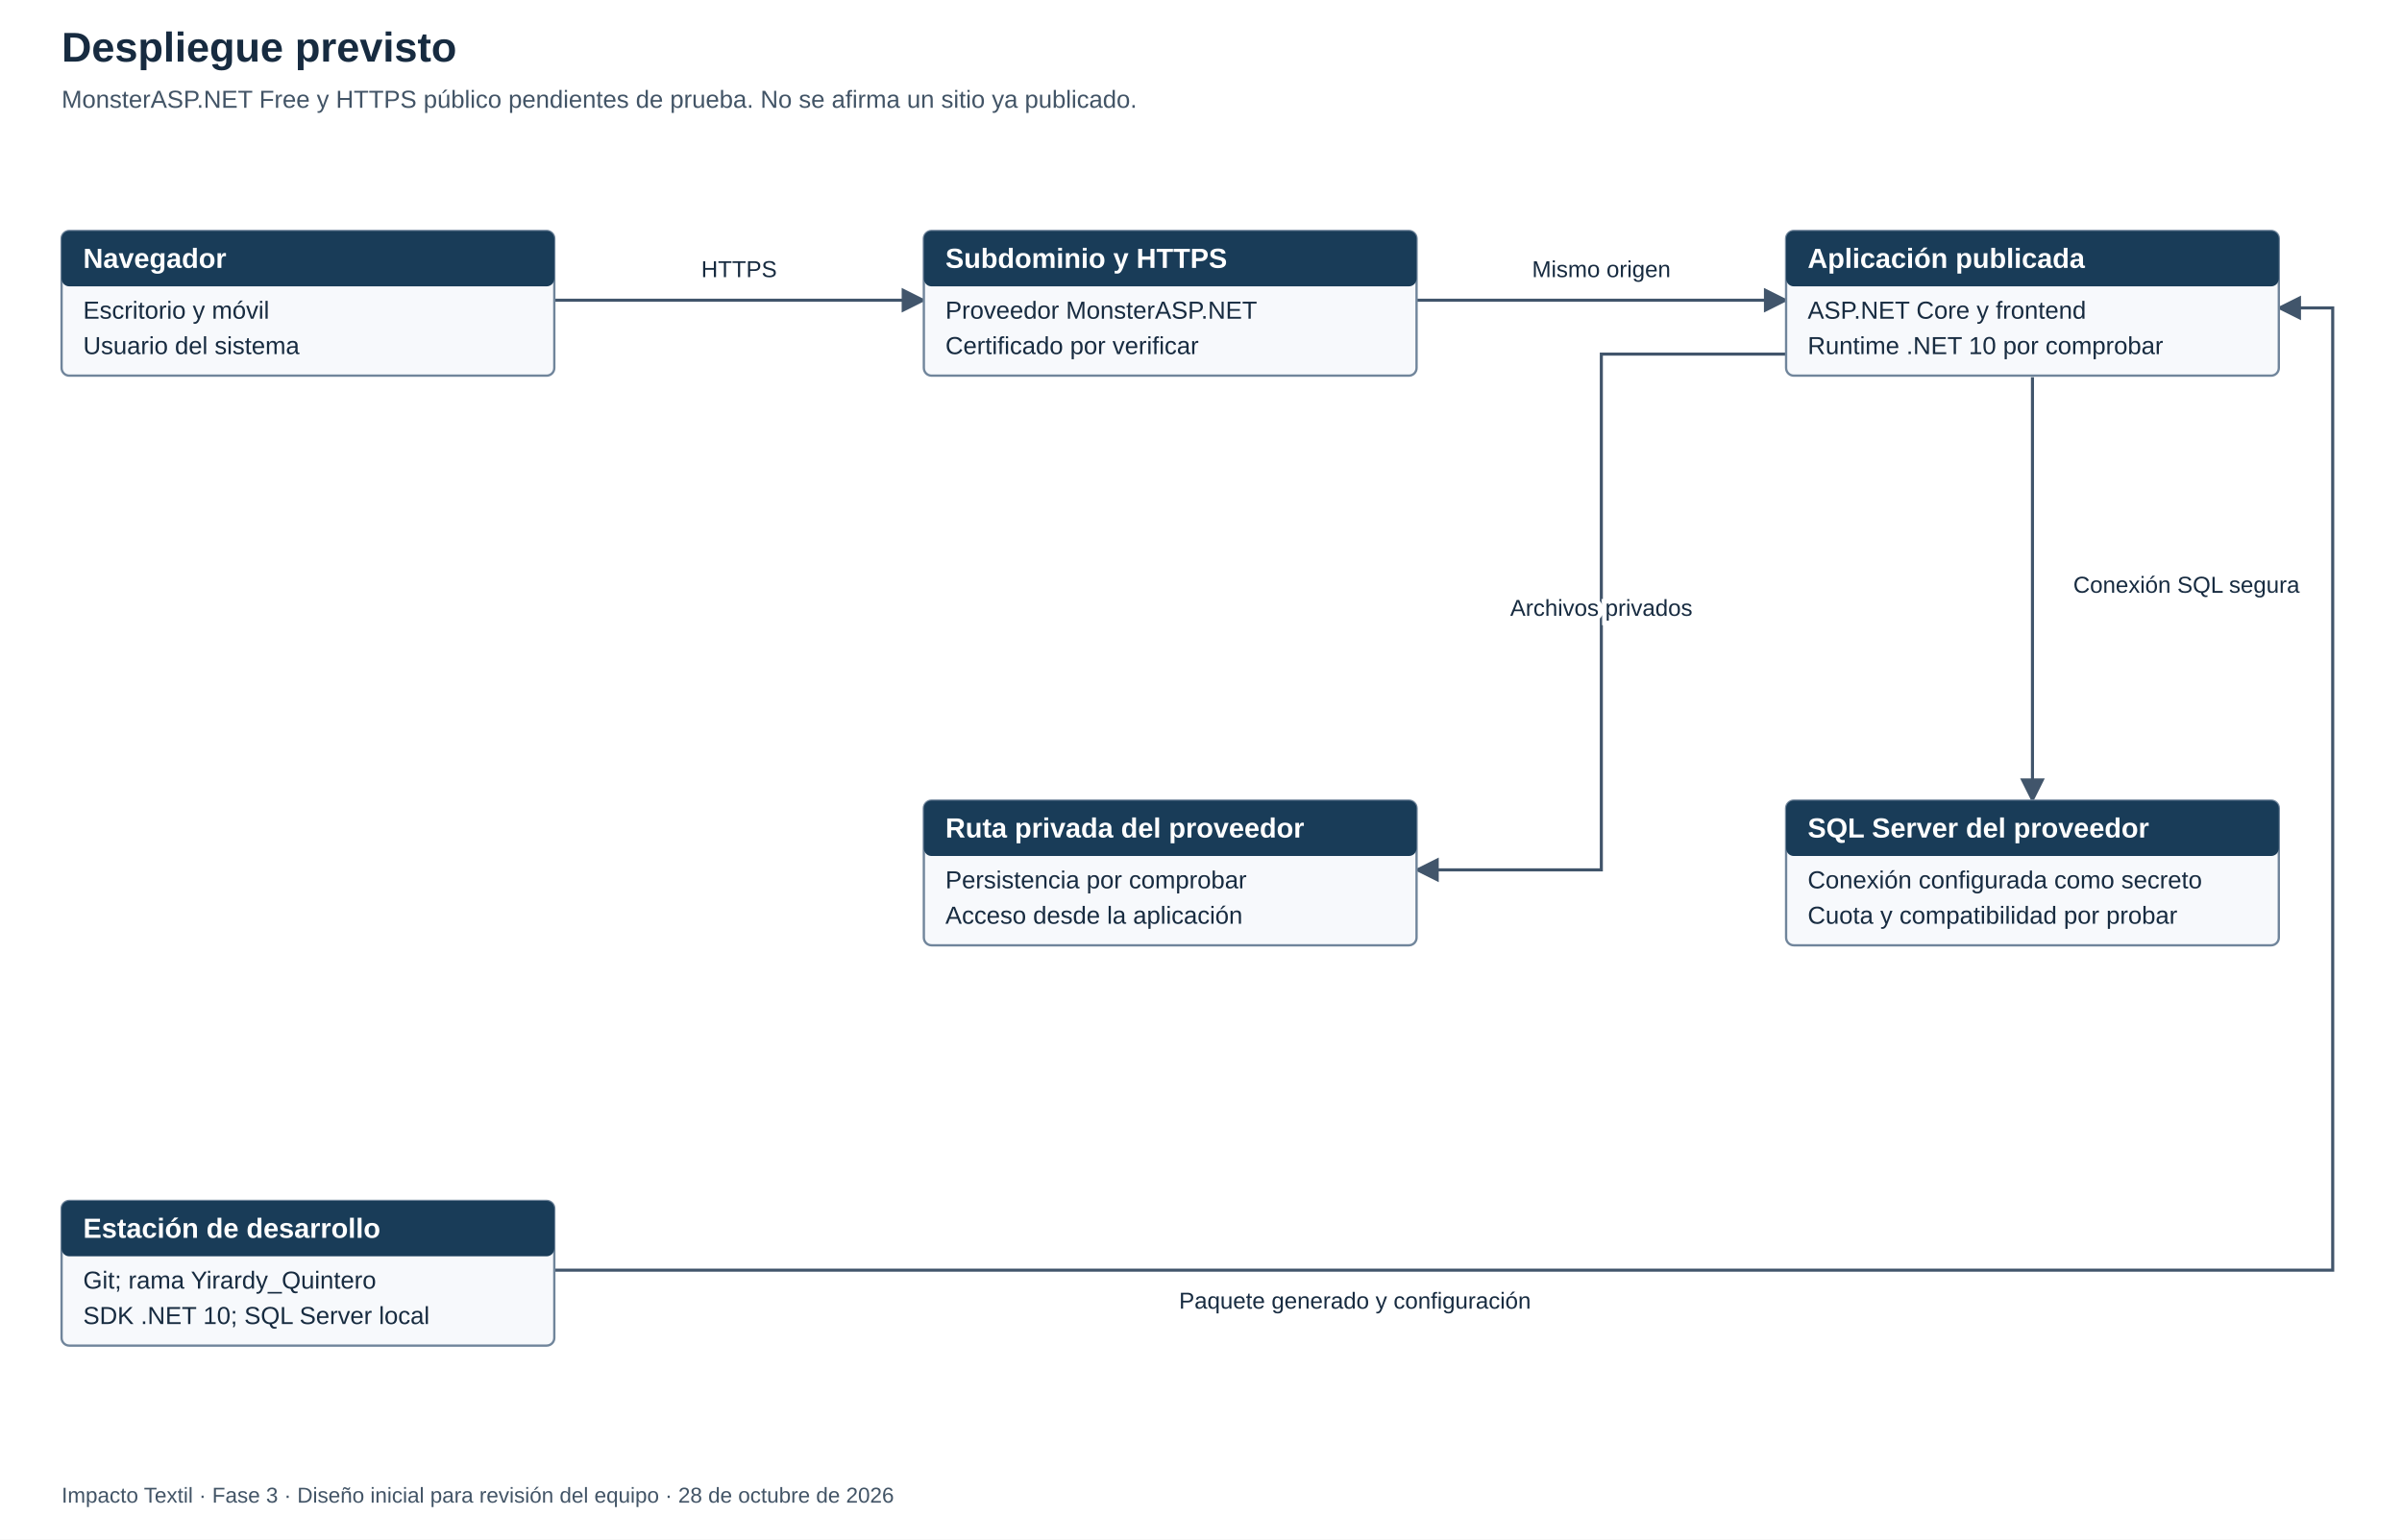
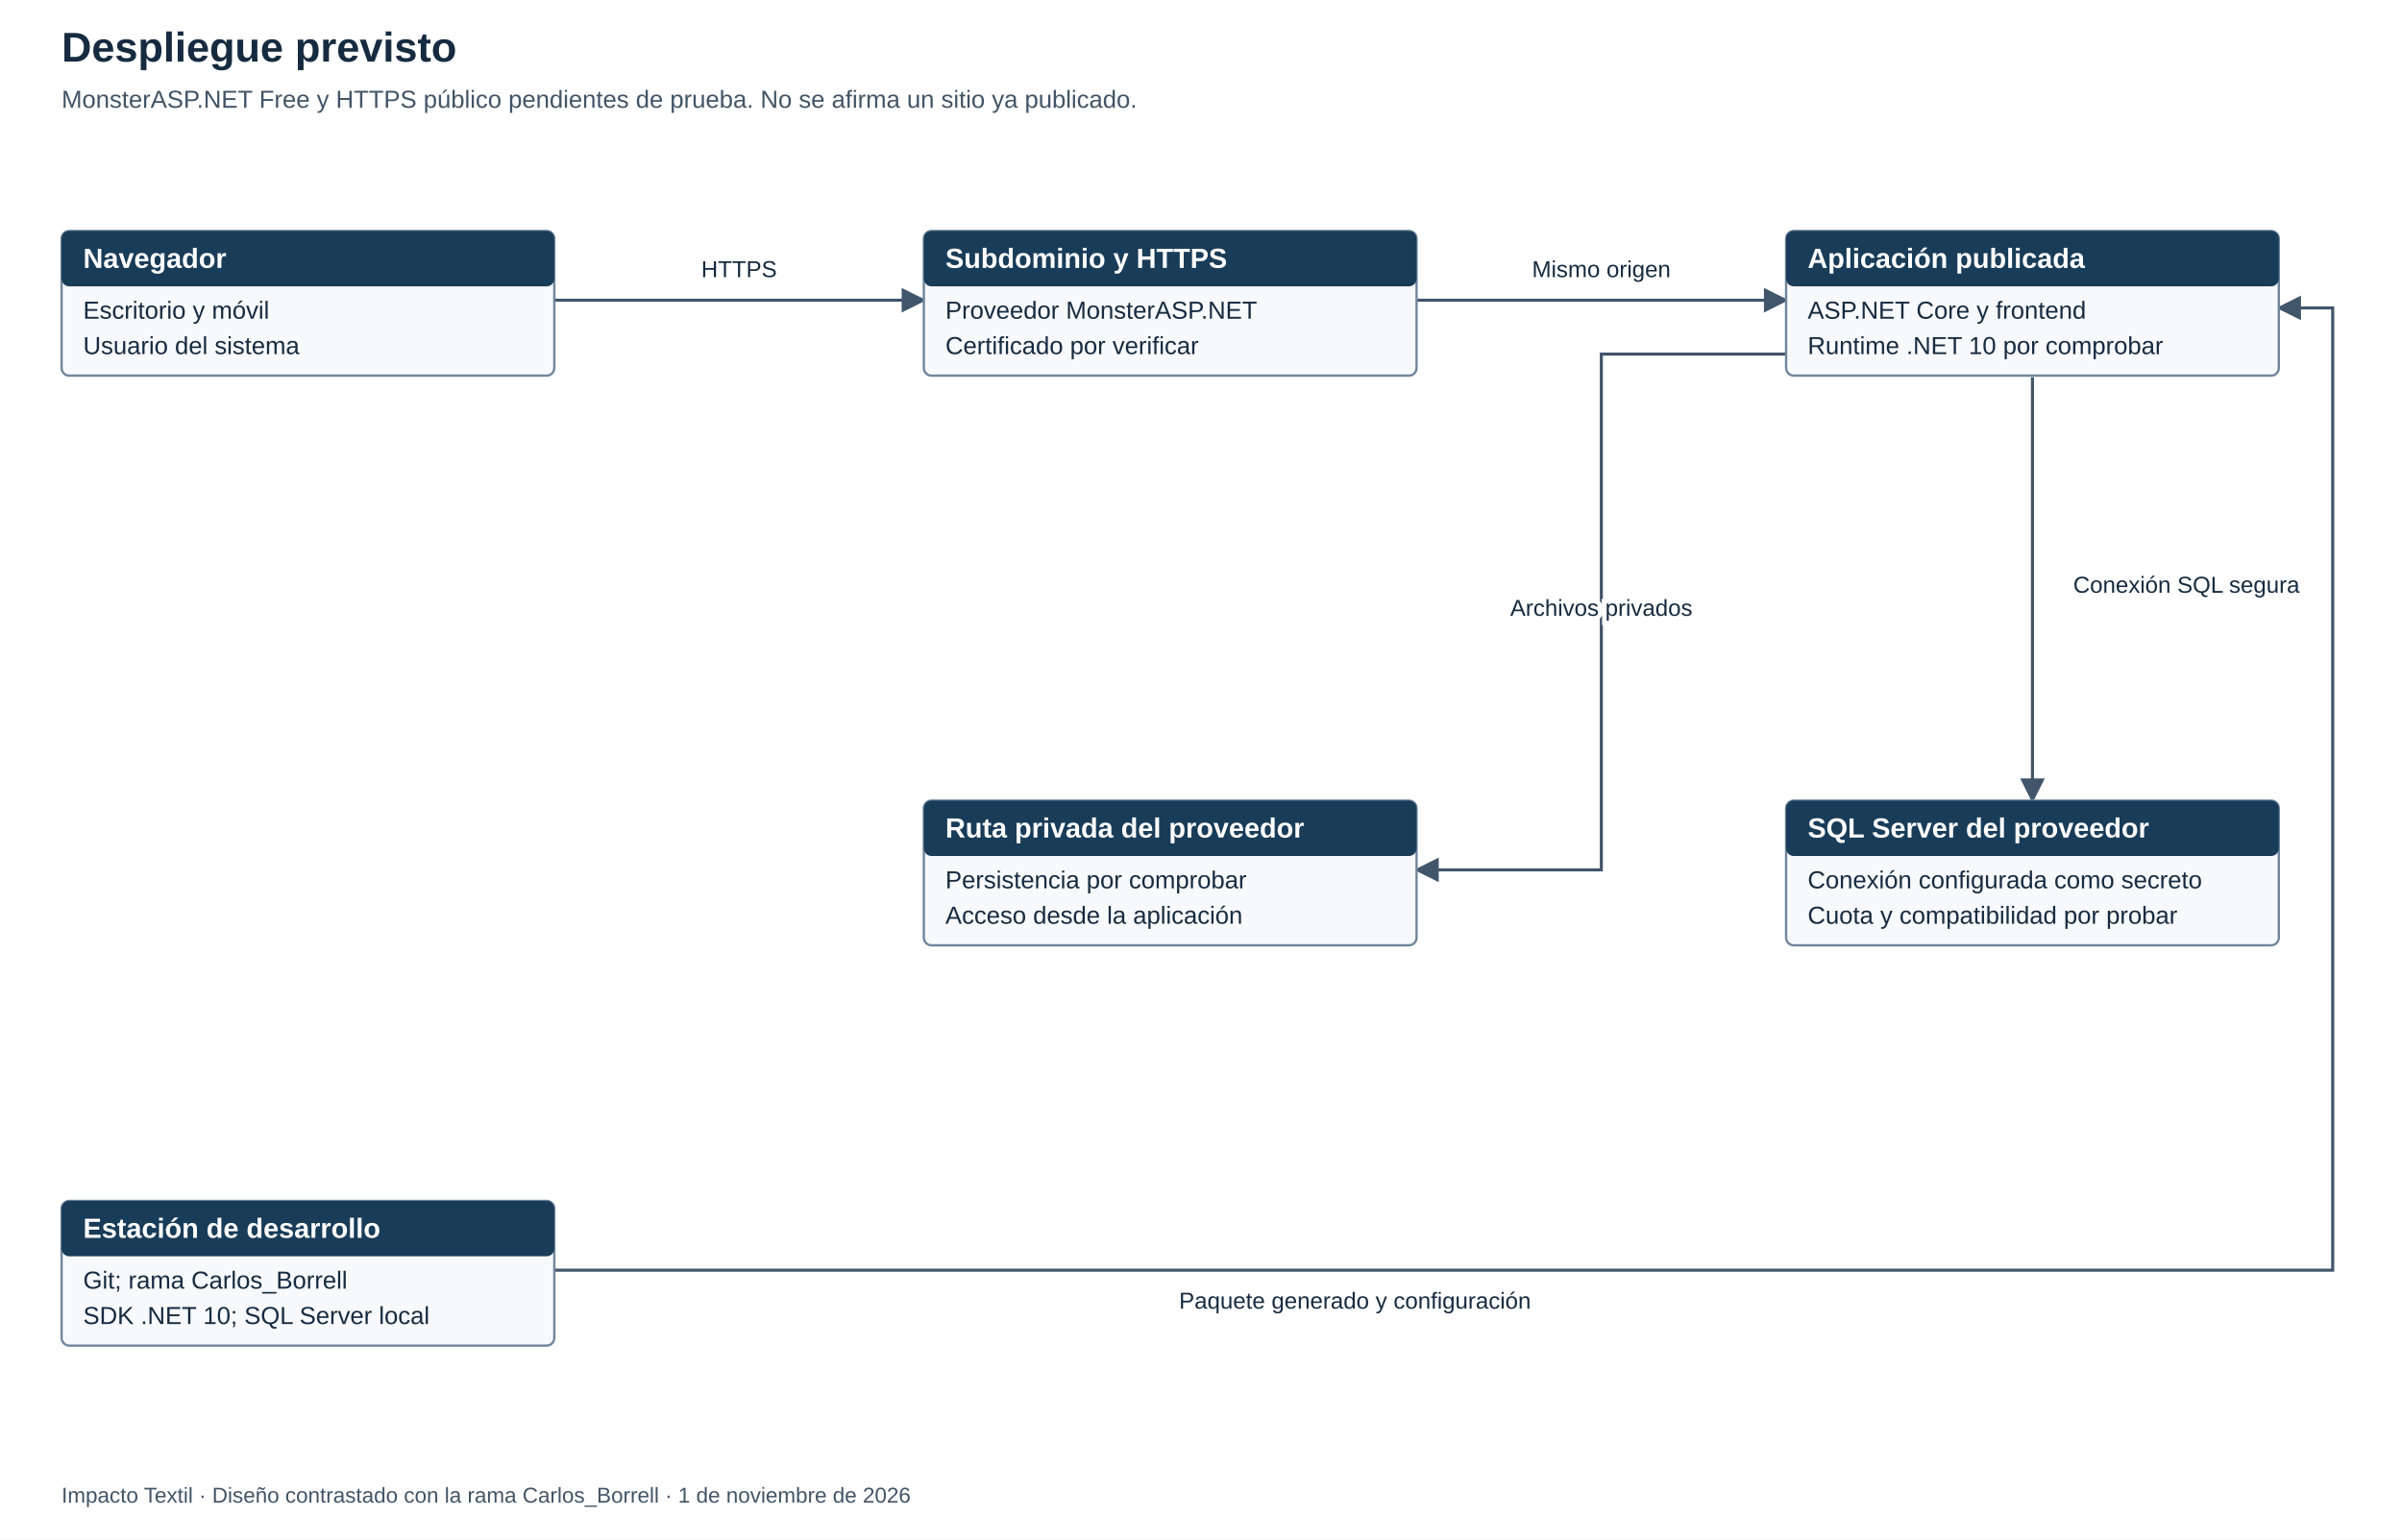
<svg xmlns="http://www.w3.org/2000/svg" width="1560" height="1000" viewBox="0 0 1560 1000">
  <defs>
    <marker id="arrow" viewBox="0 0 10 10" refX="9" refY="5" markerWidth="8" markerHeight="8" orient="auto-start-reverse">
      <path d="M0 0 L10 5 L0 10 Z" fill="#41556b" />
    </marker>
  </defs>
  <rect width="1560" height="1000" fill="white" />
  <text x="40" y="40" font-family="Arial" font-size="27" font-weight="bold" fill="#172b40">Despliegue previsto</text>
  <text x="40" y="70" font-family="Arial" font-size="16" fill="#425466">MonsterASP.NET Free y HTTPS público pendientes de prueba. No se afirma un sitio ya publicado.</text>
  <polyline points="360,195 600,195" fill="none" stroke="#41556b" stroke-width="2" marker-end="url(#arrow)" />
  <text x="480" y="180" text-anchor="middle" font-family="Arial" font-size="15" fill="#172b40" stroke="white" stroke-width="6" paint-order="stroke">HTTPS</text>
  <polyline points="920,195 1160,195" fill="none" stroke="#41556b" stroke-width="2" marker-end="url(#arrow)" />
  <text x="1040" y="180" text-anchor="middle" font-family="Arial" font-size="15" fill="#172b40" stroke="white" stroke-width="6" paint-order="stroke">Mismo origen</text>
  <polyline points="1320,245 1320,520" fill="none" stroke="#41556b" stroke-width="2" marker-end="url(#arrow)" />
  <text x="1420" y="385" text-anchor="middle" font-family="Arial" font-size="15" fill="#172b40" stroke="white" stroke-width="6" paint-order="stroke">Conexión SQL segura</text>
  <polyline points="1160,230 1040,230 1040,565 920,565" fill="none" stroke="#41556b" stroke-width="2" marker-end="url(#arrow)" />
  <text x="1040" y="400" text-anchor="middle" font-family="Arial" font-size="15" fill="#172b40" stroke="white" stroke-width="6" paint-order="stroke">Archivos privados</text>
  <polyline points="360,825 1515,825 1515,200 1480,200" fill="none" stroke="#41556b" stroke-width="2" marker-end="url(#arrow)" />
  <text x="880" y="850" text-anchor="middle" font-family="Arial" font-size="15" fill="#172b40" stroke="white" stroke-width="6" paint-order="stroke">Paquete generado y configuración</text>
  <rect x="40" y="150" width="320" height="94" rx="5" fill="#f7f9fc" stroke="#70859b" stroke-width="1.5" />
  <rect x="40" y="150" width="320" height="36" rx="5" fill="#193c58" />
  <text x="54" y="174" font-family="Arial" font-size="18" font-weight="bold" fill="white">Navegador</text>
  <text x="54" y="207" font-family="Arial" font-size="16" fill="#172b40">Escritorio y móvil</text>
  <text x="54" y="230" font-family="Arial" font-size="16" fill="#172b40">Usuario del sistema</text>
  <rect x="600" y="150" width="320" height="94" rx="5" fill="#f7f9fc" stroke="#70859b" stroke-width="1.5" />
  <rect x="600" y="150" width="320" height="36" rx="5" fill="#193c58" />
  <text x="614" y="174" font-family="Arial" font-size="18" font-weight="bold" fill="white">Subdominio y HTTPS</text>
  <text x="614" y="207" font-family="Arial" font-size="16" fill="#172b40">Proveedor MonsterASP.NET</text>
  <text x="614" y="230" font-family="Arial" font-size="16" fill="#172b40">Certificado por verificar</text>
  <rect x="1160" y="150" width="320" height="94" rx="5" fill="#f7f9fc" stroke="#70859b" stroke-width="1.5" />
  <rect x="1160" y="150" width="320" height="36" rx="5" fill="#193c58" />
  <text x="1174" y="174" font-family="Arial" font-size="18" font-weight="bold" fill="white">Aplicación publicada</text>
  <text x="1174" y="207" font-family="Arial" font-size="16" fill="#172b40">ASP.NET Core y frontend</text>
  <text x="1174" y="230" font-family="Arial" font-size="16" fill="#172b40">Runtime .NET 10 por comprobar</text>
  <rect x="1160" y="520" width="320" height="94" rx="5" fill="#f7f9fc" stroke="#70859b" stroke-width="1.5" />
  <rect x="1160" y="520" width="320" height="36" rx="5" fill="#193c58" />
  <text x="1174" y="544" font-family="Arial" font-size="18" font-weight="bold" fill="white">SQL Server del proveedor</text>
  <text x="1174" y="577" font-family="Arial" font-size="16" fill="#172b40">Conexión configurada como secreto</text>
  <text x="1174" y="600" font-family="Arial" font-size="16" fill="#172b40">Cuota y compatibilidad por probar</text>
  <rect x="600" y="520" width="320" height="94" rx="5" fill="#f7f9fc" stroke="#70859b" stroke-width="1.5" />
  <rect x="600" y="520" width="320" height="36" rx="5" fill="#193c58" />
  <text x="614" y="544" font-family="Arial" font-size="18" font-weight="bold" fill="white">Ruta privada del proveedor</text>
  <text x="614" y="577" font-family="Arial" font-size="16" fill="#172b40">Persistencia por comprobar</text>
  <text x="614" y="600" font-family="Arial" font-size="16" fill="#172b40">Acceso desde la aplicación</text>
  <rect x="40" y="780" width="320" height="94" rx="5" fill="#f7f9fc" stroke="#70859b" stroke-width="1.5" />
  <rect x="40" y="780" width="320" height="36" rx="5" fill="#193c58" />
  <text x="54" y="804" font-family="Arial" font-size="18" font-weight="bold" fill="white">Estación de desarrollo</text>
-   <text x="54" y="837" font-family="Arial" font-size="16" fill="#172b40">Git; rama Yirardy_Quintero</text>
+   <text x="54" y="837" font-family="Arial" font-size="16" fill="#172b40">Git; rama Carlos_Borrell</text>
  <text x="54" y="860" font-family="Arial" font-size="16" fill="#172b40">SDK .NET 10; SQL Server local</text>
-   <text x="40" y="976" font-family="Arial" font-size="14" fill="#425466">Impacto Textil · Fase 3 · Diseño inicial para revisión del equipo · 28 de octubre de 2026</text>
+   <text x="40" y="976" font-family="Arial" font-size="14" fill="#425466">Impacto Textil · Diseño contrastado con la rama Carlos_Borrell · 1 de noviembre de 2026</text>
</svg>
